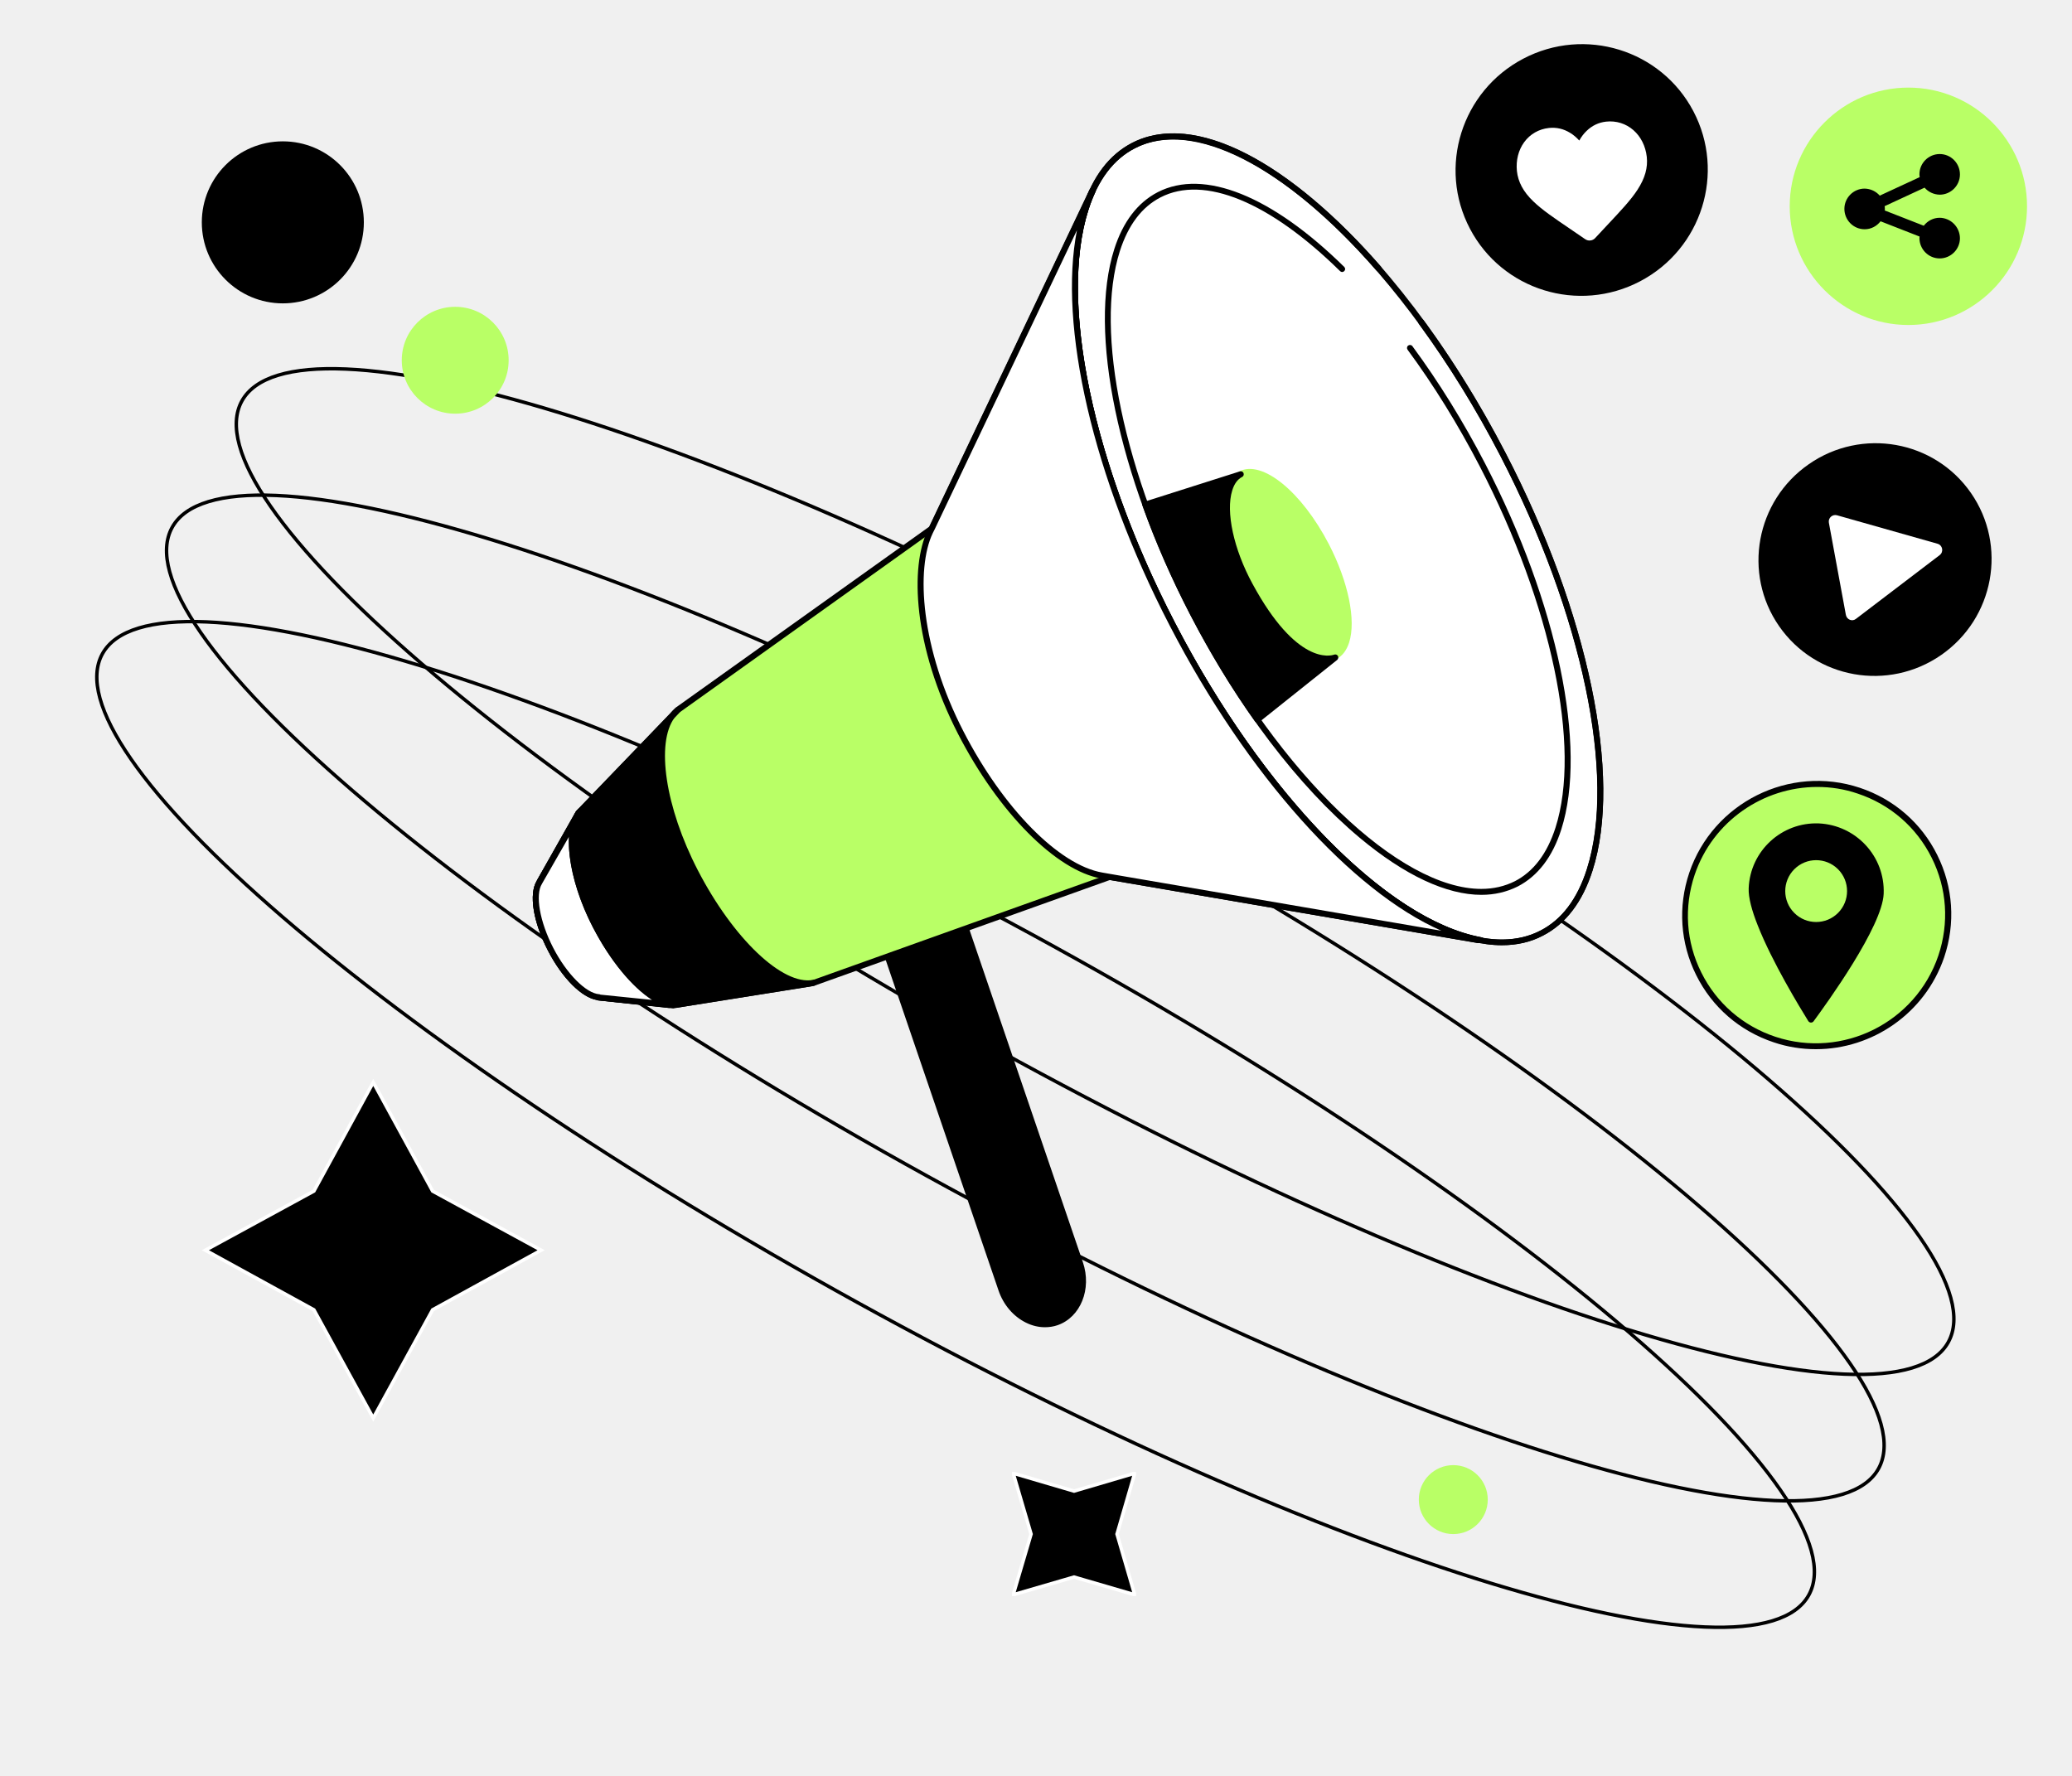
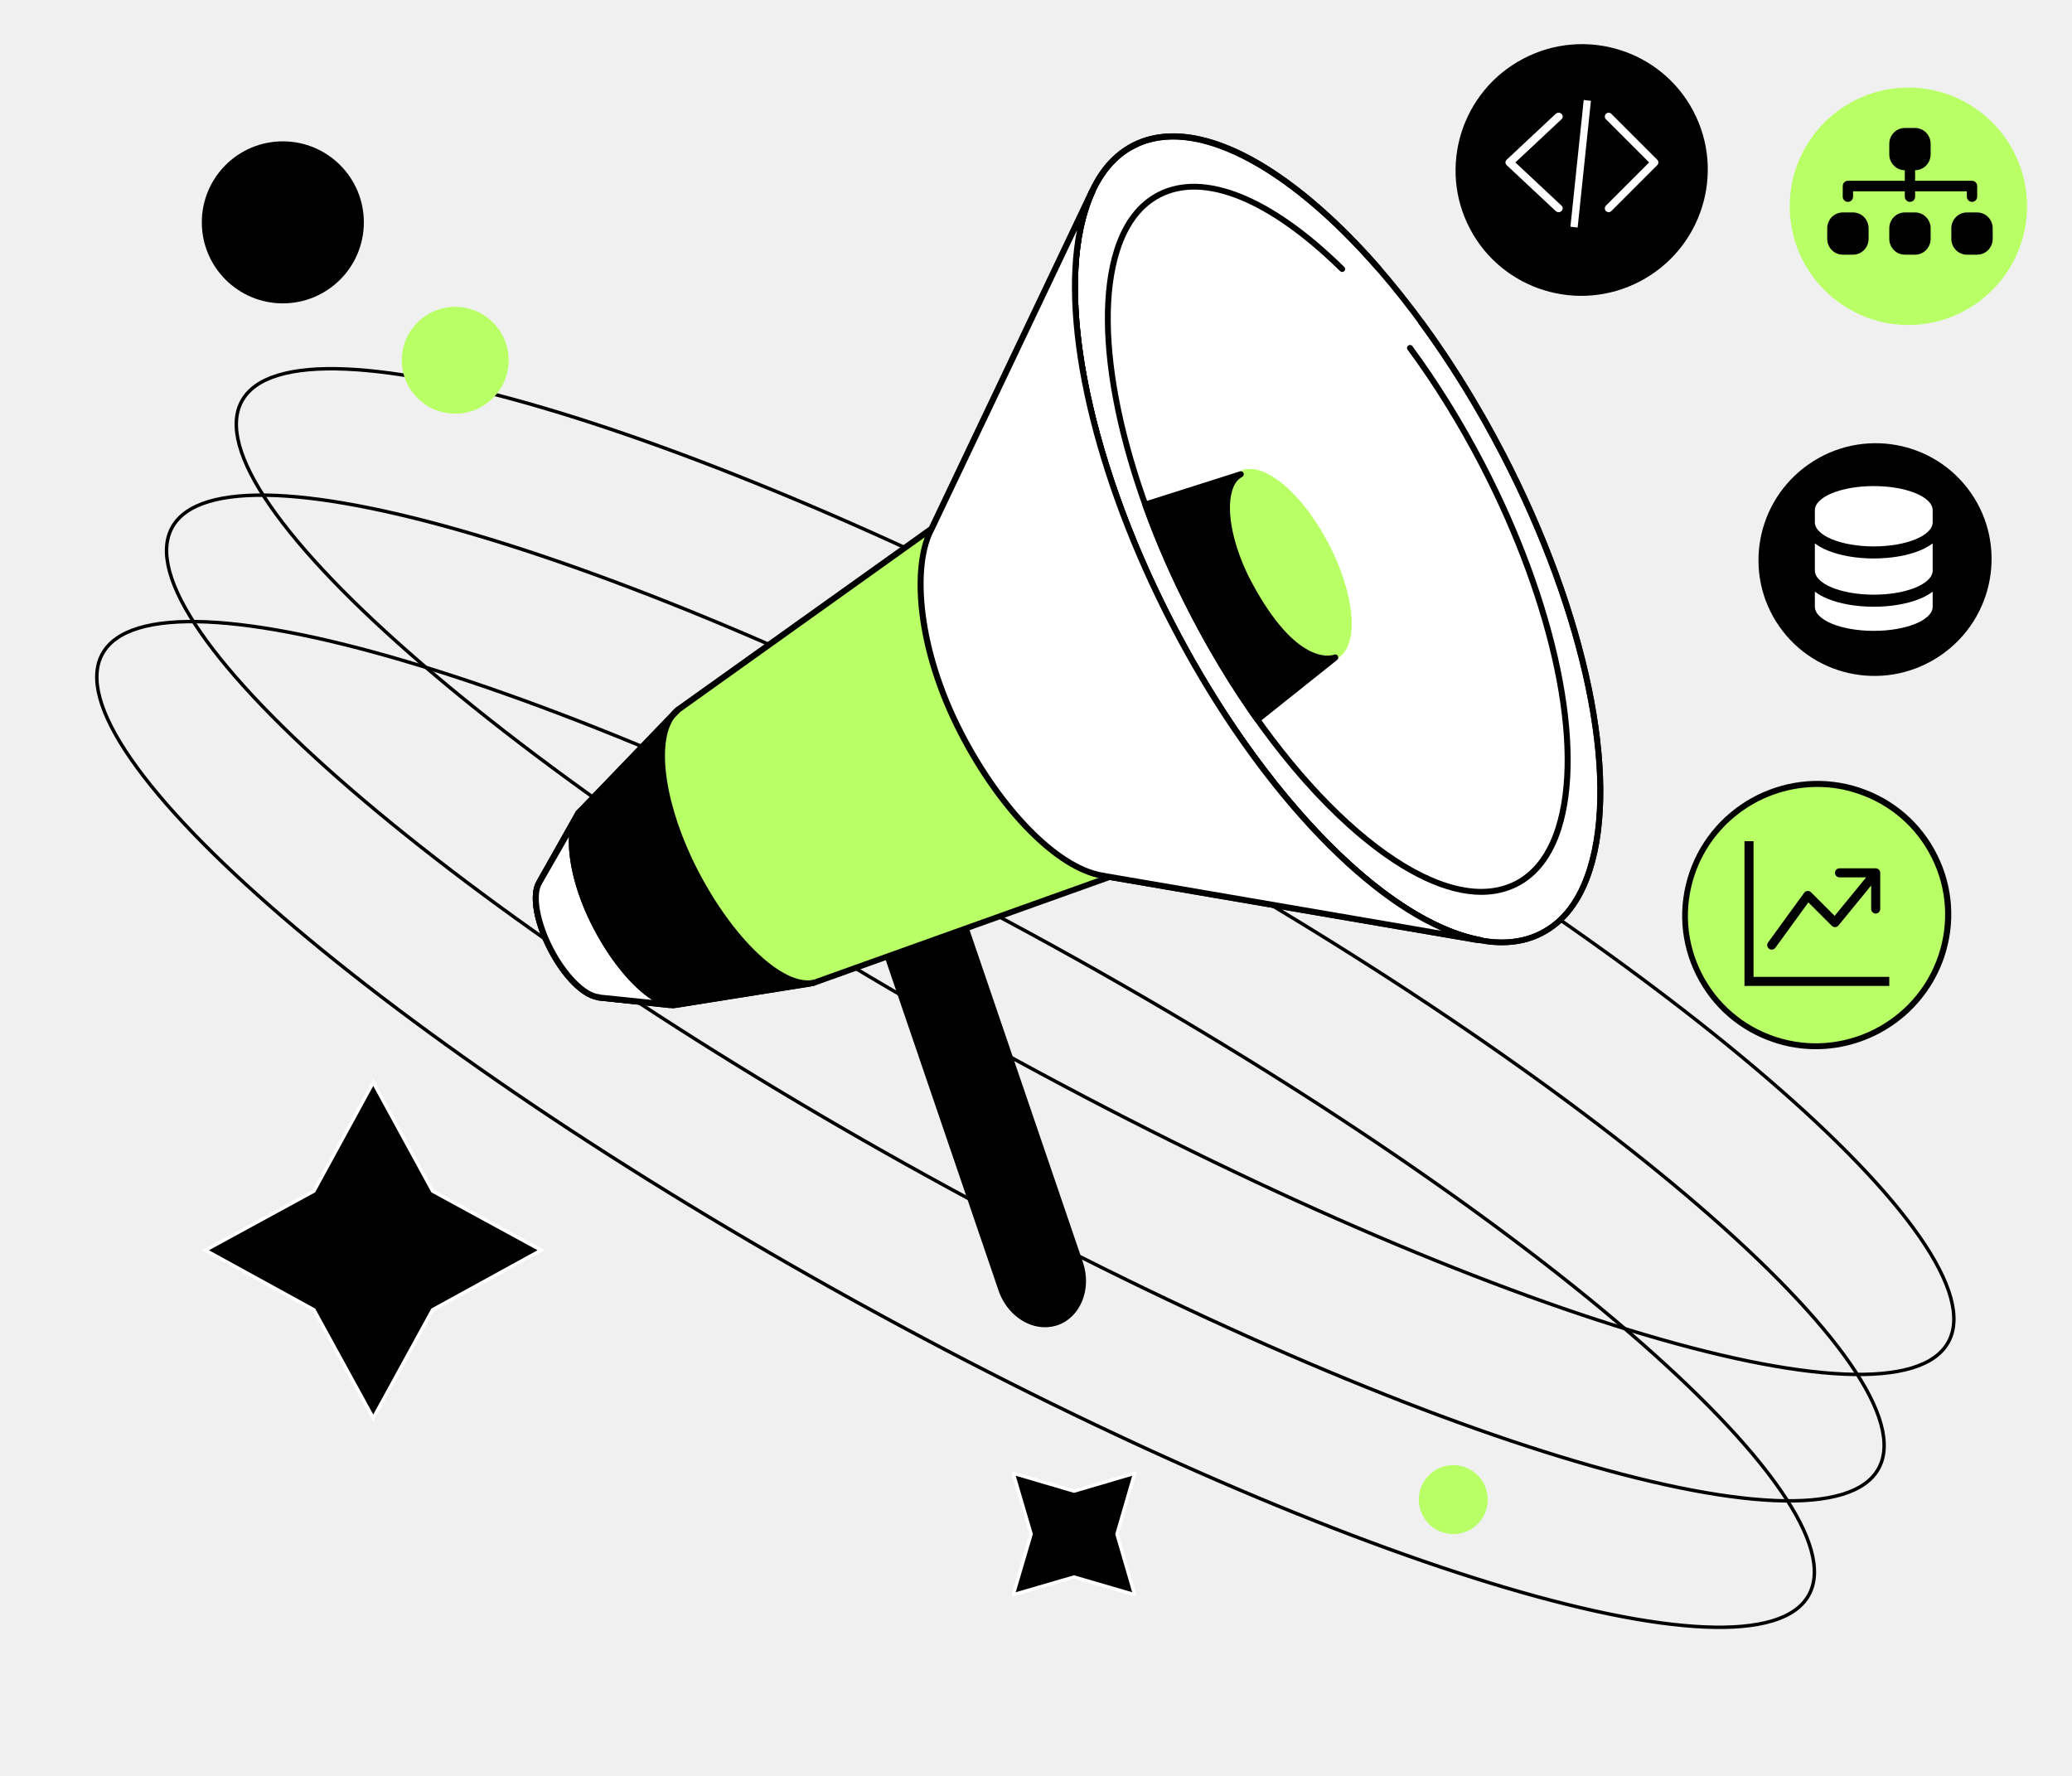
<svg xmlns="http://www.w3.org/2000/svg" width="601" height="515" viewBox="0 0 601 515" fill="none">
-   <g clip-path="url(#clip0_2_553)">
-     <path d="M311.536 432.535L329.137 427.349L324.001 445L329.137 462.601L311.536 457.465L293.885 462.601L299.071 445L293.885 427.349L311.536 432.535Z" fill="black" stroke="white" stroke-miterlimit="10" />
+   <g clip-path="url(#clip0_105_518)">
+     <path d="M311.536 432.535L329.137 427.349L324.001 445L329.137 462.601L311.536 457.465L293.885 462.601L299.07 445L293.885 427.349L311.536 432.535Z" fill="black" stroke="white" stroke-miterlimit="10" />
  </g>
-   <g clip-path="url(#clip1_2_553)">
-     <path d="M125.485 345.509L156.961 362.659L125.485 379.947L108.266 411.354L91.047 379.947L59.571 362.659L91.047 345.509L108.266 313.964L125.485 345.509Z" fill="black" stroke="white" stroke-miterlimit="10" />
+   <g clip-path="url(#clip1_105_518)">
+     <path d="M125.484 345.509L156.96 362.659L125.484 379.947L108.266 411.354L91.047 379.947L59.571 362.659L91.047 345.509L108.266 313.964L125.484 345.509Z" fill="black" stroke="white" stroke-miterlimit="10" />
  </g>
-   <path d="M346.123 201.187C414.562 238.937 473.295 278.935 512.928 313.077C532.747 330.151 547.77 345.742 556.844 358.842C561.381 365.393 564.414 371.297 565.825 376.433C567.237 381.568 567.017 385.89 565.117 389.333C563.218 392.777 559.679 395.268 554.584 396.813C549.486 398.359 542.874 398.943 534.913 398.6C518.993 397.913 497.791 393.524 472.777 385.868C422.757 370.558 357.595 342.216 289.155 304.465C220.716 266.715 161.982 226.717 122.349 192.575C102.53 175.501 87.508 159.91 78.435 146.81C73.897 140.259 70.864 134.355 69.452 129.218C68.041 124.084 68.26 119.763 70.16 116.319C72.059 112.875 75.598 110.384 80.693 108.839C85.791 107.293 92.404 106.709 100.365 107.052C116.285 107.739 137.487 112.128 162.5 119.784C212.521 135.094 277.684 163.436 346.123 201.187Z" stroke="black" />
-   <path d="M325.892 237.861C394.332 275.611 453.065 315.609 492.697 349.751C512.517 366.825 527.539 382.416 536.613 395.516C541.15 402.066 544.183 407.971 545.595 413.107C547.006 418.241 546.786 422.563 544.887 426.007C542.987 429.451 539.449 431.942 534.354 433.487C529.256 435.033 522.644 435.617 514.683 435.274C498.762 434.587 477.561 430.198 452.547 422.542C402.526 407.232 337.364 378.89 268.925 341.139C200.485 303.389 141.752 263.391 102.119 229.249C82.3 212.175 67.278 196.584 58.204 183.484C53.667 176.933 50.633 171.029 49.221 165.892C47.81 160.758 48.03 156.437 49.929 152.993C51.829 149.549 55.367 147.057 60.463 145.512C65.561 143.966 72.173 143.383 80.135 143.726C96.055 144.413 117.256 148.802 142.27 156.458C192.29 171.768 257.453 200.11 325.892 237.861Z" stroke="black" />
-   <path d="M305.664 274.535C374.103 312.285 432.836 352.283 472.469 386.425C492.288 403.499 507.311 419.09 516.385 432.19C520.922 438.741 523.955 444.645 525.366 449.782C526.778 454.916 526.558 459.238 524.658 462.682C522.759 466.125 519.22 468.616 514.125 470.161C509.027 471.707 502.415 472.292 494.454 471.948C478.534 471.261 457.332 466.872 432.318 459.216C382.298 443.906 317.136 415.564 248.696 377.814C180.257 340.063 121.523 300.065 81.891 265.923C62.071 248.849 47.049 233.258 37.976 220.158C33.438 213.608 30.405 207.703 28.993 202.566C27.582 197.433 27.801 193.111 29.701 189.667C31.6 186.223 35.139 183.732 40.234 182.187C45.332 180.641 51.945 180.057 59.906 180.4C75.826 181.087 97.028 185.476 122.041 193.132C172.062 208.442 237.225 236.784 305.664 274.535Z" stroke="black" />
+   <path d="M346.123 201.187C414.562 238.937 473.295 278.935 512.928 313.077C532.747 330.151 547.77 345.742 556.843 358.842C561.381 365.393 564.413 371.297 565.825 376.433C567.236 381.568 567.017 385.89 565.117 389.333C563.217 392.777 559.679 395.268 554.584 396.813C549.486 398.359 542.874 398.943 534.913 398.6C518.993 397.913 497.791 393.524 472.777 385.868C422.757 370.558 357.594 342.216 289.155 304.465C220.716 266.715 161.982 226.717 122.349 192.575C102.53 175.501 87.508 159.91 78.434 146.81C73.897 140.259 70.864 134.355 69.452 129.218C68.041 124.084 68.26 119.763 70.159 116.319C72.059 112.875 75.598 110.384 80.693 108.839C85.791 107.293 92.403 106.709 100.365 107.052C116.285 107.739 137.486 112.128 162.5 119.784C212.52 135.094 277.683 163.436 346.123 201.187Z" stroke="black" />
+   <path d="M325.892 237.861C394.331 275.611 453.065 315.609 492.697 349.751C512.517 366.825 527.539 382.416 536.613 395.516C541.15 402.066 544.183 407.971 545.595 413.107C547.006 418.241 546.786 422.563 544.886 426.007C542.987 429.451 539.449 431.942 534.353 433.487C529.256 435.033 522.644 435.617 514.683 435.274C498.762 434.587 477.561 430.198 452.546 422.542C402.526 407.232 337.364 378.89 268.925 341.139C200.485 303.389 141.751 263.391 102.119 229.249C82.3 212.175 67.278 196.584 58.204 183.484C53.667 176.933 50.633 171.029 49.221 165.892C47.81 160.758 48.03 156.437 49.929 152.993C51.829 149.549 55.367 147.057 60.462 145.512C65.56 143.966 72.173 143.383 80.134 143.726C96.055 144.413 117.256 148.802 142.27 156.458C192.29 171.768 257.453 200.11 325.892 237.861Z" stroke="black" />
+   <path d="M305.665 274.535C374.104 312.285 432.837 352.283 472.47 386.425C492.289 403.499 507.312 419.09 516.385 432.19C520.923 438.741 523.955 444.645 525.367 449.782C526.778 454.916 526.558 459.238 524.659 462.682C522.759 466.125 519.221 468.616 514.126 470.161C509.028 471.707 502.416 472.292 494.455 471.948C478.535 471.261 457.333 466.872 432.319 459.216C382.299 443.906 317.136 415.564 248.697 377.814C180.258 340.063 121.524 300.065 81.891 265.923C62.072 248.849 47.05 233.258 37.977 220.158C33.439 213.608 30.405 207.703 28.994 202.566C27.583 197.433 27.802 193.111 29.701 189.667C31.601 186.223 35.14 183.732 40.235 182.187C45.333 180.641 51.945 180.057 59.907 180.4C75.827 181.087 97.028 185.476 122.042 193.132C172.062 208.442 237.225 236.784 305.665 274.535Z" stroke="black" />
  <circle cx="132.037" cy="104.5" r="15.5" fill="#B9FF66" />
  <circle cx="421.537" cy="435" r="10" fill="#B9FF66" />
-   <circle cx="82.037" cy="64.5" r="23.5" fill="black" />
-   <path d="M306.509 383.59C300.205 385.744 293.001 381.474 290.495 374.071L251.496 259.809L274.285 252.014L313.322 366.433C315.828 373.758 312.774 381.435 306.509 383.59Z" fill="black" />
-   <path d="M303.103 385C301.262 385 299.383 384.569 297.582 383.668C293.94 381.866 291.043 378.498 289.633 374.345L250.635 260.084C250.478 259.653 250.713 259.144 251.183 258.987L273.971 251.192C274.206 251.113 274.441 251.113 274.637 251.231C274.833 251.348 274.989 251.505 275.068 251.74L314.105 366.159C316.729 373.914 313.44 382.101 306.744 384.412C305.609 384.804 304.356 385 303.103 385ZM252.593 260.358L291.317 373.797C292.57 377.518 295.154 380.574 298.365 382.14C300.949 383.394 303.729 383.629 306.235 382.767C312.03 380.769 314.849 373.562 312.5 366.707L273.736 253.111L252.593 260.358Z" fill="black" />
-   <path d="M270.251 153.382L196.522 205.988L167.821 235.798L156.544 255.736L156.505 255.892C154.273 259.339 155.565 267.291 159.755 275.399C163.866 283.39 169.661 288.953 173.733 289.266L173.616 289.344L195.269 291.695L235.794 285.231L321.818 254.443L428.751 272.775L429.495 272.814C402.635 267.8 366.377 231.88 340.026 181.076C313.713 130.31 305.334 80.132 316.885 55.376H316.846L270.838 152.128L270.251 153.382Z" fill="#B9FF66" />
-   <path d="M447.267 270.603C473.694 256.873 468.584 194.629 435.852 131.577C403.121 68.525 355.164 28.541 328.736 42.271C302.309 56.001 307.419 118.245 340.15 181.297C372.881 244.349 420.839 284.333 447.267 270.603Z" fill="white" />
-   <path d="M435.643 274.185C424.132 274.185 410.271 267.761 395.353 255.266C375.031 238.266 355.101 212.06 339.243 181.428C315.241 135.05 305.335 87.496 314.027 60.273C316.925 51.185 321.78 44.839 328.397 41.431C341.553 34.694 360.074 40.413 380.591 57.57C400.913 74.57 420.843 100.775 436.7 131.407C460.742 177.786 470.648 225.339 461.916 252.563C459.019 261.651 454.164 267.996 447.546 271.404C443.983 273.284 439.99 274.185 435.643 274.185ZM340.379 40.413C336.346 40.413 332.587 41.236 329.219 42.998C322.994 46.171 318.452 52.203 315.711 60.86C307.136 87.692 317.003 134.737 340.809 180.723C373.23 243.279 420.764 283.312 446.803 269.955C453.028 266.782 457.57 260.75 460.311 252.093C468.886 225.261 459.019 178.216 435.213 132.23C406.982 77.782 367.357 40.413 340.379 40.413Z" fill="black" />
-   <path d="M435.643 274.185C424.131 274.185 410.27 267.761 395.352 255.266C375.031 238.265 355.101 212.06 339.243 181.428C315.241 135.05 305.334 87.496 314.027 60.273C316.924 51.185 321.78 44.839 328.397 41.431C337.207 36.887 348.718 38.023 361.679 44.682C374.091 51.067 387.521 62.388 400.599 77.39C400.912 77.743 400.873 78.291 400.521 78.605C400.168 78.918 399.62 78.879 399.307 78.526C372.76 48.051 345.899 34.42 329.219 42.998C322.993 46.171 318.451 52.203 315.711 60.86C307.136 87.692 317.003 134.737 340.809 180.723C369.001 235.132 408.665 272.54 435.604 272.54C439.637 272.54 443.396 271.717 446.763 269.955C452.989 266.782 457.531 260.75 460.272 252.093C468.847 225.261 458.98 178.216 435.173 132.23C428.086 118.52 420.098 105.632 411.523 93.92C411.249 93.529 411.328 92.98 411.719 92.706C412.111 92.432 412.659 92.51 412.933 92.902C421.586 104.692 429.574 117.658 436.739 131.446C460.742 177.785 470.648 225.339 461.916 252.563C459.019 261.65 454.163 267.996 447.546 271.404C443.983 273.284 439.989 274.185 435.643 274.185Z" fill="black" />
-   <path d="M387.304 190.339C393.426 187.158 392.249 172.75 384.674 158.159C377.099 143.567 365.995 134.316 359.873 137.497C353.751 140.678 354.928 155.085 362.503 169.677C370.078 184.269 381.182 193.519 387.304 190.339Z" fill="#B9FF66" />
-   <path d="M384.624 191.848C377.89 191.848 368.493 183.152 361.719 170.03C356.08 159.14 353.77 147.937 355.845 141.474C356.589 139.202 357.803 137.596 359.487 136.734C366.143 133.326 377.537 142.61 385.447 157.847C391.085 168.737 393.395 179.94 391.32 186.403C390.576 188.675 389.362 190.281 387.679 191.143C386.739 191.613 385.721 191.848 384.624 191.848ZM362.541 137.714C361.719 137.714 360.936 137.87 360.27 138.223C358.978 138.889 358.038 140.142 357.451 141.983C355.532 148.016 357.764 158.748 363.207 169.246C370.411 183.152 381.257 192.514 386.856 189.615C388.148 188.949 389.088 187.696 389.676 185.855C391.594 179.783 389.323 169.09 383.92 158.592C377.577 146.41 368.493 137.714 362.541 137.714Z" fill="#B9FF66" />
-   <path d="M429.692 259.574C419.59 259.574 407.452 253.934 394.374 243.005C376.597 228.12 359.134 205.166 345.273 178.373C324.247 137.792 315.594 96.153 323.19 72.298C325.735 64.307 330.003 58.745 335.837 55.728C349.228 48.874 368.923 56.786 389.91 77.429C390.263 77.782 390.263 78.291 389.91 78.644C389.558 78.996 389.049 78.996 388.696 78.644C368.257 58.549 349.267 50.715 336.62 57.256C331.217 60.037 327.262 65.247 324.834 72.807C317.356 96.231 325.97 137.361 346.8 177.589C371.429 225.182 406.081 257.851 429.653 257.851C433.177 257.851 436.427 257.107 439.402 255.618C444.806 252.837 448.761 247.627 451.188 240.067C458.667 216.643 450.053 175.513 429.222 135.285C422.918 123.142 415.87 111.743 408.274 101.441C408 101.049 408.078 100.501 408.47 100.227C408.861 99.953 409.41 100.031 409.684 100.423C417.358 110.842 424.445 122.28 430.788 134.501C451.815 175.082 460.468 216.721 452.872 240.576C450.327 248.567 446.059 254.13 440.225 257.146C437.014 258.752 433.49 259.574 429.692 259.574Z" fill="black" />
-   <path d="M195.309 292.517C195.269 292.517 195.23 292.517 195.23 292.517L173.577 290.167C173.46 290.167 173.343 290.128 173.225 290.05C168.761 289.344 163.123 283.704 159.012 275.791C154.626 267.448 153.334 259.3 155.723 255.462L155.762 255.344L167.039 235.367C167.078 235.289 167.117 235.249 167.156 235.21L195.857 205.401C195.896 205.362 195.935 205.323 195.974 205.284L269.508 152.794L316.024 54.984C316.142 54.789 316.298 54.632 316.533 54.554C316.768 54.475 317.003 54.475 317.199 54.593C317.63 54.789 317.825 55.298 317.63 55.729C305.844 80.994 315.163 131.211 340.77 180.645C366.417 230.157 402.166 266.821 429.692 271.874C430.123 271.953 430.436 272.344 430.397 272.814C430.358 273.245 429.966 273.559 429.535 273.598L428.791 273.559C428.752 273.559 428.713 273.559 428.674 273.559L321.937 255.266L236.108 285.976C236.069 285.976 235.991 286.015 235.952 286.015L195.426 292.478C195.387 292.517 195.348 292.517 195.309 292.517ZM174.204 288.522L195.309 290.794L235.639 284.331L321.623 253.581C321.78 253.542 321.897 253.503 322.054 253.542L418.141 269.994C392.181 258.595 361.836 224.947 339.322 181.468C316.964 138.301 306.979 94.469 312.461 66.775L271.035 153.735C270.957 153.852 270.878 153.97 270.761 154.048L197.11 206.655L168.526 236.307L157.25 256.284C157.25 256.323 157.211 256.363 157.211 256.363C155.174 259.535 156.545 267.37 160.5 275.008C164.376 282.49 169.975 288.13 173.812 288.404C173.969 288.404 174.086 288.444 174.204 288.522Z" fill="black" />
-   <path d="M270.368 153.069L316.845 55.337H316.884C305.333 80.093 313.752 130.271 340.025 181.037C366.376 231.881 402.634 267.8 429.573 272.736L428.829 272.697L322.053 254.404L319.586 253.973C307.174 251.779 290.611 235.641 278.747 212.608C266.57 188.988 264.416 165.447 269.819 154.244L270.368 153.069Z" fill="white" />
-   <path d="M429.573 273.598C429.534 273.598 429.573 273.598 429.573 273.598L428.79 273.558C428.751 273.558 428.712 273.558 428.673 273.558L321.896 255.266L319.429 254.835C306.312 252.524 289.671 235.719 277.964 213.039C264.69 187.265 264.025 164.311 269.037 153.891L269.624 152.716L316.101 55.024C316.219 54.828 316.375 54.671 316.61 54.593C316.845 54.514 317.08 54.514 317.276 54.632C317.707 54.828 317.902 55.337 317.707 55.768C305.921 81.033 315.24 131.25 340.847 180.684C366.494 230.196 402.243 266.86 429.769 271.913C430.2 271.992 430.513 272.383 430.474 272.853C430.356 273.245 430.004 273.598 429.573 273.598ZM312.382 66.775L271.151 153.46L270.564 154.635C265.591 164.977 267.04 188.087 279.491 212.217C290.964 234.466 307.135 250.918 319.743 253.111L322.209 253.542L418.101 269.994C392.141 258.595 361.795 224.947 339.281 181.467C316.924 138.301 306.939 94.469 312.382 66.775Z" fill="black" />
-   <path d="M194.133 292.4C194.094 292.4 194.055 292.4 194.055 292.4L173.538 290.206C173.42 290.206 173.303 290.167 173.185 290.089C168.722 289.383 163.083 283.743 158.972 275.83C154.626 267.448 153.334 259.3 155.722 255.461L155.761 255.344L167.038 235.367C167.273 234.936 167.782 234.818 168.213 235.053C168.643 235.288 168.761 235.798 168.526 236.228L157.249 256.284C157.249 256.323 157.21 256.362 157.21 256.362C155.174 259.535 156.544 267.369 160.499 275.008C164.375 282.489 169.975 288.13 173.812 288.404C173.929 288.404 174.086 288.443 174.164 288.522L194.212 290.676C194.682 290.715 195.034 291.146 194.956 291.616C194.917 292.047 194.564 292.4 194.133 292.4Z" fill="black" />
-   <path d="M195.504 291.538C188.847 291.068 179.528 281.628 172.754 268.584C165.589 254.757 163.905 240.459 168.291 235.367L156.583 255.736L156.505 255.893C154.273 259.34 155.565 267.291 159.755 275.4C163.866 283.391 169.661 288.953 173.733 289.266L173.616 289.345L195.504 291.538Z" fill="white" />
-   <path d="M195.504 292.4C195.465 292.4 195.465 292.4 195.426 292.4C195.269 292.4 195.073 292.361 194.917 292.361L173.538 290.206C173.42 290.206 173.303 290.167 173.185 290.089C168.722 289.384 163.083 283.743 158.972 275.83C154.626 267.448 153.334 259.3 155.722 255.462L155.761 255.344L166.059 237.404C166.451 236.385 166.96 235.484 167.586 234.74C167.86 234.388 168.369 234.348 168.722 234.583C169.074 234.858 169.192 235.328 168.957 235.719L167.508 238.187C165.198 244.415 167.469 256.637 173.42 268.075C179.881 280.57 188.691 289.697 194.995 290.52L195.465 290.559C195.935 290.598 196.287 291.029 196.248 291.499C196.287 292.047 195.935 292.4 195.504 292.4ZM174.164 288.522L189.122 290.05C183.366 286.367 177.023 278.768 171.972 268.976C167.077 259.535 164.65 249.743 165.041 242.692L157.249 256.284C157.249 256.323 157.21 256.363 157.21 256.363C155.174 259.535 156.544 267.37 160.499 275.008C164.375 282.49 169.975 288.13 173.812 288.404C173.929 288.404 174.086 288.444 174.164 288.522Z" fill="black" />
-   <path d="M234.345 285.388L236.068 285.035C226.749 286.994 212.027 272.892 201.651 252.876C191.04 232.429 189.043 212.021 196.56 205.988L195.582 206.968L168.369 235.249C163.905 240.263 165.549 254.639 172.754 268.544C179.685 281.941 189.512 291.499 196.208 291.459L234.345 285.388Z" fill="black" />
-   <path d="M196.17 292.36C189.043 292.36 179.137 282.764 171.972 268.975C164.689 254.874 162.849 240.146 167.704 234.701L194.408 206.968C194.878 206.341 195.426 205.793 196.013 205.323C196.365 205.048 196.874 205.088 197.188 205.401C197.501 205.753 197.501 206.263 197.188 206.576L195.661 208.182C190.218 215.468 192.92 234.113 202.434 252.484C212.693 272.305 227.024 285.897 235.795 284.252L235.912 284.213C236.382 284.135 236.813 284.409 236.93 284.879C237.009 285.349 236.734 285.78 236.265 285.897C236.225 285.897 236.186 285.897 236.147 285.936L234.542 286.25H234.503L196.365 292.321C196.287 292.321 196.209 292.36 196.17 292.36ZM192.137 211.825L168.996 235.876C164.689 240.733 166.647 254.913 173.538 268.192C180.273 281.197 189.787 290.598 196.17 290.637L229.843 285.27C220.759 282.058 209.561 269.955 200.907 253.307C192.685 237.443 189.513 221.304 192.137 211.825Z" fill="black" />
-   <path d="M359.878 137.479C353.731 140.612 354.632 155.145 362.463 169.638C375.58 193.885 386.034 191.025 387.248 190.594C387.287 190.594 387.287 190.634 387.248 190.634L364.734 208.77C358.116 199.486 351.812 189.145 346.017 177.981C340.497 167.288 335.837 156.633 332.156 146.292L359.878 137.479Z" fill="black" />
-   <path d="M364.733 209.631C364.694 209.631 364.655 209.631 364.616 209.631C364.381 209.592 364.185 209.475 364.029 209.279C357.255 199.76 350.951 189.341 345.273 178.412C339.831 167.914 335.132 157.221 331.373 146.645C331.295 146.41 331.295 146.174 331.412 145.979C331.53 145.783 331.686 145.626 331.921 145.548L359.643 136.734C360.074 136.617 360.544 136.813 360.7 137.243C360.857 137.674 360.7 138.144 360.309 138.34C358.978 139.006 357.999 140.338 357.411 142.297C355.493 148.446 357.842 159.336 363.285 169.325C376.088 192.984 385.956 190.281 387.013 189.889C387.404 189.733 387.874 189.928 388.07 190.281C388.266 190.634 388.187 191.143 387.874 191.417L365.282 209.436C365.125 209.553 364.929 209.631 364.733 209.631ZM333.292 146.84C337.012 157.064 341.554 167.405 346.8 177.59C352.282 188.166 358.39 198.233 364.929 207.516L384.468 191.77C380.004 191.574 371.586 188.244 361.718 170.03C356.002 159.493 353.653 148.368 355.728 141.67C356.002 140.808 356.315 140.064 356.707 139.359L333.292 146.84Z" fill="black" />
-   <path d="M475.724 81.597C493.624 72.194 500.547 50.116 491.187 32.285C481.828 14.454 459.729 7.623 441.829 17.027C423.929 26.43 417.006 48.508 426.365 66.339C435.725 84.17 457.824 91.001 475.724 81.597Z" fill="black" />
-   <path d="M442.105 41.235C443.827 38.885 446.372 37.436 449.27 37.122C451.463 36.887 453.499 37.357 455.417 38.532C456.396 39.12 457.258 39.864 458.08 40.765C458.667 39.708 459.372 38.767 460.194 37.984C461.8 36.417 463.718 35.516 465.872 35.281C468.769 34.968 471.588 35.83 473.781 37.749C475.935 39.629 477.305 42.371 477.658 45.466C478.01 48.639 477.148 51.694 474.956 55.063C472.998 58.079 470.022 61.212 466.577 64.894C465.402 66.148 464.071 67.558 462.7 69.047C462.348 69.438 461.839 69.713 461.291 69.752C460.742 69.83 460.233 69.673 459.764 69.36C458.08 68.185 456.475 67.088 455.065 66.148C450.914 63.328 447.312 60.899 444.728 58.392C441.83 55.611 440.343 52.791 439.99 49.618C439.677 46.523 440.421 43.546 442.105 41.235Z" fill="white" />
-   <path d="M577.273 83.592C590.377 70.483 590.377 49.228 577.272 36.118C564.168 23.009 542.922 23.009 529.818 36.118C516.713 49.228 516.713 70.483 529.818 83.592C542.922 96.702 564.168 96.702 577.273 83.592Z" fill="#B9FF66" />
-   <path d="M553.539 94.273C534.588 94.273 519.121 78.84 519.121 59.842C519.121 40.883 534.549 25.41 553.539 25.41C572.529 25.41 587.956 40.844 587.956 59.842C587.956 78.8 572.529 94.273 553.539 94.273ZM553.539 27.134C535.527 27.134 520.844 41.784 520.844 59.842C520.844 77.86 535.488 92.549 553.539 92.549C571.55 92.549 586.233 77.9 586.233 59.842C586.233 41.823 571.589 27.134 553.539 27.134Z" fill="#B9FF66" />
-   <path d="M562.622 63.171C560.743 63.171 559.098 64.072 558.002 65.482L546.686 61.056C546.686 60.899 546.725 60.782 546.725 60.625C546.725 60.351 546.686 60.077 546.647 59.803L558.237 54.436C559.294 55.651 560.86 56.434 562.622 56.473C565.833 56.473 568.496 53.849 568.496 50.597C568.496 47.346 565.872 44.683 562.622 44.683C559.412 44.683 556.749 47.307 556.749 50.558C556.749 50.833 556.788 51.107 556.827 51.381L545.237 56.747C544.18 55.533 542.614 54.75 540.852 54.71C537.641 54.71 534.979 57.335 534.979 60.586C534.979 63.837 537.602 66.501 540.852 66.501C542.731 66.501 544.376 65.6 545.472 64.19L556.788 68.616C556.788 68.773 556.749 68.89 556.749 69.047C556.749 72.298 559.372 74.962 562.622 74.962C565.833 74.962 568.496 72.337 568.496 69.086C568.456 65.835 565.833 63.211 562.622 63.171Z" fill="black" />
-   <path d="M563.067 189.993C578.433 179.322 582.294 158.283 571.69 142.999C561.086 127.715 540.032 123.975 524.666 134.645C509.299 145.315 505.438 166.355 516.043 181.639C526.647 196.923 547.7 200.663 563.067 189.993Z" fill="black" />
-   <path d="M535.412 178.373L530.478 151.619C530.243 150.248 531.496 149.112 532.827 149.465L561.998 157.73C563.486 158.161 563.838 160.08 562.624 161.02L538.348 179.509C537.291 180.371 535.686 179.783 535.412 178.373Z" fill="white" />
-   <path d="M543.536 299.581C562.512 290.34 570.452 267.553 561.271 248.686C552.09 229.819 529.264 222.016 510.288 231.257C491.311 240.499 483.371 263.286 492.552 282.153C501.733 301.02 524.559 308.823 543.536 299.581Z" fill="#B9FF66" />
-   <path d="M526.718 304.347C522.646 304.347 518.495 303.72 514.462 302.349C504.595 299.059 496.608 292.165 491.987 282.842C487.367 273.558 486.662 263.021 489.99 253.15C496.882 232.821 519.044 221.735 539.443 228.512C549.311 231.802 557.298 238.696 561.919 248.019C566.539 257.302 567.244 267.839 563.915 277.71C558.355 294.006 543.046 304.347 526.718 304.347ZM527.11 228.277C511.487 228.277 496.843 238.148 491.557 253.738C488.385 263.178 489.051 273.245 493.475 282.098C497.9 290.989 505.535 297.609 514.971 300.743C534.471 307.206 555.654 296.63 562.232 277.201C565.403 267.761 564.738 257.694 560.313 248.841C555.889 239.95 548.253 233.33 538.817 230.196C534.941 228.864 530.986 228.277 527.11 228.277Z" fill="black" />
-   <path d="M546.375 259.261C545.984 268.78 529.891 291.029 526.054 296.238C525.662 296.787 524.84 296.748 524.488 296.16C522.06 292.243 514.033 279.082 509.843 268.427C508.16 264.197 507.103 260.358 507.22 257.655C507.651 246.844 516.774 238.422 527.581 238.853C538.388 239.362 546.806 248.45 546.375 259.261Z" fill="black" />
-   <path d="M533.13 264.826C536.632 261.323 536.632 255.644 533.13 252.141C529.629 248.638 523.951 248.638 520.45 252.141C516.948 255.644 516.948 261.323 520.45 264.826C523.951 268.329 529.629 268.329 533.13 264.826Z" fill="#B9FF66" />
+   <circle cx="82.038" cy="64.5" r="23.5" fill="black" />
+   <path d="M306.51 383.59C300.206 385.744 293.002 381.474 290.496 374.071L251.497 259.809L274.285 252.014L313.323 366.433C315.829 373.758 312.775 381.435 306.51 383.59Z" fill="black" />
+   <path d="M303.103 385C301.263 385 299.384 384.569 297.582 383.668C293.941 381.866 291.043 378.498 289.634 374.345L250.635 260.084C250.479 259.653 250.714 259.144 251.183 258.987L273.972 251.192C274.207 251.113 274.442 251.113 274.637 251.231C274.833 251.348 274.99 251.505 275.068 251.74L314.106 366.159C316.729 373.914 313.44 382.101 306.745 384.412C305.609 384.804 304.356 385 303.103 385ZM252.593 260.358L291.318 373.797C292.57 377.518 295.155 380.574 298.365 382.14C300.95 383.394 303.73 383.629 306.236 382.767C312.031 380.769 314.85 373.562 312.501 366.707L273.737 253.111L252.593 260.358Z" fill="black" />
+   <path d="M270.252 153.382L196.522 205.988L167.822 235.798L156.545 255.736L156.506 255.892C154.274 259.339 155.566 267.291 159.756 275.399C163.867 283.39 169.662 288.953 173.734 289.266L173.617 289.344L195.269 291.695L235.795 285.231L321.819 254.443L428.752 272.775L429.496 272.814C402.636 267.8 366.378 231.88 340.026 181.076C313.714 130.31 305.335 80.132 316.886 55.376H316.846L270.839 152.128L270.252 153.382Z" fill="#B9FF66" />
+   <path d="M447.267 270.603C473.695 256.873 468.584 194.629 435.853 131.577C403.122 68.525 355.164 28.541 328.737 42.271C302.309 56.001 307.42 118.245 340.151 181.297C372.882 244.349 420.84 284.333 447.267 270.603Z" fill="white" />
+   <path d="M435.644 274.185C424.132 274.185 410.271 267.761 395.353 255.266C375.032 238.266 355.102 212.06 339.244 181.428C315.242 135.05 305.335 87.496 314.028 60.273C316.925 51.185 321.781 44.839 328.398 41.431C341.554 34.694 360.074 40.413 380.592 57.57C400.913 74.57 420.843 100.775 436.701 131.407C460.743 177.786 470.649 225.339 461.917 252.563C459.02 261.651 454.164 267.996 447.547 271.404C443.984 273.284 439.99 274.185 435.644 274.185ZM340.379 40.413C336.346 40.413 332.587 41.236 329.22 42.998C322.994 46.171 318.452 52.203 315.712 60.86C307.137 87.692 317.004 134.737 340.81 180.723C373.231 243.279 420.765 283.312 446.803 269.955C453.029 266.782 457.571 260.75 460.312 252.093C468.887 225.261 459.02 178.216 435.213 132.23C406.982 77.782 367.357 40.413 340.379 40.413Z" fill="black" />
+   <path d="M435.644 274.185C424.132 274.185 410.271 267.761 395.353 255.266C375.032 238.265 355.102 212.06 339.244 181.428C315.242 135.05 305.335 87.496 314.028 60.273C316.925 51.185 321.781 44.839 328.398 41.431C337.208 36.887 348.719 38.023 361.68 44.682C374.092 51.067 387.522 62.388 400.6 77.39C400.913 77.743 400.874 78.291 400.522 78.605C400.169 78.918 399.621 78.879 399.308 78.526C372.761 48.051 345.9 34.42 329.22 42.998C322.994 46.171 318.452 52.203 315.712 60.86C307.137 87.692 317.004 134.737 340.81 180.723C369.002 235.132 408.666 272.54 435.605 272.54C439.638 272.54 443.397 271.717 446.764 269.955C452.99 266.782 457.532 260.75 460.273 252.093C468.848 225.261 458.981 178.216 435.174 132.23C428.087 118.52 420.099 105.632 411.524 93.92C411.25 93.529 411.329 92.98 411.72 92.706C412.112 92.432 412.66 92.51 412.934 92.902C421.587 104.692 429.575 117.658 436.74 131.446C460.743 177.785 470.649 225.339 461.917 252.563C459.02 261.65 454.164 267.996 447.547 271.404C443.984 273.284 439.99 274.185 435.644 274.185Z" fill="black" />
+   <path d="M387.304 190.339C393.427 187.158 392.249 172.75 384.674 158.159C377.099 143.567 365.996 134.316 359.873 137.497C353.751 140.678 354.929 155.085 362.504 169.677C370.078 184.269 381.182 193.519 387.304 190.339Z" fill="#B9FF66" />
+   <path d="M384.625 191.848C377.89 191.848 368.493 183.152 361.719 170.03C356.081 159.14 353.771 147.937 355.846 141.474C356.59 139.202 357.804 137.596 359.487 136.734C366.144 133.326 377.538 142.61 385.447 157.847C391.086 168.737 393.396 179.94 391.321 186.403C390.577 188.675 389.363 190.281 387.679 191.143C386.739 191.613 385.721 191.848 384.625 191.848ZM362.541 137.714C361.719 137.714 360.936 137.87 360.27 138.223C358.978 138.889 358.039 140.142 357.451 141.983C355.533 148.016 357.765 158.748 363.207 169.246C370.412 183.152 381.258 192.514 386.857 189.615C388.149 188.949 389.089 187.696 389.676 185.855C391.595 179.783 389.324 169.09 383.92 158.592C377.577 146.41 368.493 137.714 362.541 137.714Z" fill="#B9FF66" />
+   <path d="M429.693 259.574C419.591 259.574 407.453 253.934 394.375 243.005C376.598 228.12 359.135 205.166 345.274 178.373C324.248 137.792 315.594 96.153 323.19 72.298C325.736 64.307 330.004 58.745 335.838 55.728C349.229 48.874 368.924 56.786 389.911 77.429C390.263 77.782 390.263 78.291 389.911 78.644C389.559 78.996 389.05 78.996 388.697 78.644C368.258 58.549 349.268 50.715 336.621 57.256C331.217 60.037 327.263 65.247 324.835 72.807C317.356 96.231 325.971 137.361 346.801 177.589C371.43 225.182 406.082 257.851 429.654 257.851C433.178 257.851 436.427 257.107 439.403 255.618C444.807 252.837 448.761 247.627 451.189 240.067C458.668 216.643 450.053 175.513 429.223 135.285C422.919 123.142 415.871 111.743 408.275 101.441C408.001 101.049 408.079 100.501 408.471 100.227C408.862 99.953 409.41 100.031 409.684 100.423C417.359 110.842 424.446 122.28 430.789 134.501C451.815 175.082 460.469 216.721 452.873 240.576C450.328 248.567 446.06 254.13 440.225 257.146C437.015 258.752 433.491 259.574 429.693 259.574Z" fill="black" />
+   <path d="M195.309 292.517C195.27 292.517 195.231 292.517 195.231 292.517L173.578 290.167C173.461 290.167 173.343 290.128 173.226 290.05C168.762 289.344 163.124 283.704 159.012 275.791C154.627 267.448 153.335 259.3 155.723 255.462L155.763 255.344L167.039 235.367C167.078 235.289 167.118 235.249 167.157 235.21L195.858 205.401C195.897 205.362 195.936 205.323 195.975 205.284L269.509 152.794L316.025 54.984C316.142 54.789 316.299 54.632 316.534 54.554C316.769 54.475 317.004 54.475 317.2 54.593C317.63 54.789 317.826 55.298 317.63 55.729C305.845 80.994 315.164 131.211 340.771 180.645C366.418 230.157 402.166 266.821 429.693 271.874C430.123 271.953 430.437 272.344 430.397 272.814C430.358 273.245 429.967 273.559 429.536 273.598L428.792 273.559C428.753 273.559 428.714 273.559 428.675 273.559L321.937 255.266L236.109 285.976C236.07 285.976 235.992 286.015 235.952 286.015L195.427 292.478C195.388 292.517 195.348 292.517 195.309 292.517ZM174.205 288.522L195.309 290.794L235.639 284.331L321.624 253.581C321.781 253.542 321.898 253.503 322.055 253.542L418.142 269.994C392.182 258.595 361.837 224.947 339.322 181.468C316.965 138.301 306.98 94.469 312.462 66.775L271.036 153.735C270.957 153.852 270.879 153.97 270.761 154.048L197.11 206.655L168.527 236.307L157.25 256.284C157.25 256.323 157.211 256.363 157.211 256.363C155.175 259.535 156.546 267.37 160.5 275.008C164.377 282.49 169.976 288.13 173.813 288.404C173.97 288.404 174.087 288.444 174.205 288.522Z" fill="black" />
+   <path d="M270.368 153.069L316.846 55.337H316.885C305.334 80.093 313.752 130.271 340.026 181.037C366.377 231.881 402.635 267.8 429.574 272.736L428.83 272.697L322.053 254.404L319.586 253.973C307.174 251.779 290.612 235.641 278.748 212.608C266.57 188.988 264.417 165.447 269.82 154.244L270.368 153.069Z" fill="white" />
+   <path d="M429.574 273.598C429.535 273.598 429.574 273.598 429.574 273.598L428.791 273.558C428.752 273.558 428.712 273.558 428.673 273.558L321.897 255.266L319.43 254.835C306.313 252.524 289.672 235.719 277.965 213.039C264.691 187.265 264.026 164.311 269.037 153.891L269.625 152.716L316.102 55.024C316.219 54.828 316.376 54.671 316.611 54.593C316.846 54.514 317.081 54.514 317.277 54.632C317.707 54.828 317.903 55.337 317.707 55.768C305.922 81.033 315.241 131.25 340.848 180.684C366.495 230.196 402.244 266.86 429.77 271.913C430.2 271.992 430.514 272.383 430.474 272.853C430.357 273.245 430.005 273.598 429.574 273.598ZM312.382 66.775L271.152 153.46L270.564 154.635C265.592 164.977 267.04 188.087 279.492 212.217C290.964 234.466 307.135 250.918 319.743 253.111L322.21 253.542L418.101 269.994C392.141 258.595 361.796 224.947 339.282 181.467C316.924 138.301 306.94 94.469 312.382 66.775Z" fill="black" />
+   <path d="M194.134 292.4C194.095 292.4 194.056 292.4 194.056 292.4L173.539 290.206C173.421 290.206 173.304 290.167 173.186 290.089C168.722 289.383 163.084 283.743 158.973 275.83C154.627 267.448 153.334 259.3 155.723 255.461L155.762 255.344L167.039 235.367C167.274 234.936 167.783 234.818 168.213 235.053C168.644 235.288 168.762 235.798 168.527 236.228L157.25 256.284C157.25 256.323 157.211 256.362 157.211 256.362C155.175 259.535 156.545 267.369 160.5 275.008C164.376 282.489 169.975 288.13 173.813 288.404C173.93 288.404 174.087 288.443 174.165 288.522L194.212 290.676C194.682 290.715 195.035 291.146 194.956 291.616C194.917 292.047 194.565 292.4 194.134 292.4Z" fill="black" />
+   <path d="M195.504 291.538C188.848 291.068 179.529 281.628 172.755 268.584C165.59 254.757 163.906 240.459 168.291 235.367L156.584 255.736L156.506 255.893C154.274 259.34 155.566 267.291 159.756 275.4C163.867 283.391 169.662 288.953 173.734 289.266L173.617 289.345L195.504 291.538Z" fill="white" />
+   <path d="M195.505 292.4C195.465 292.4 195.465 292.4 195.426 292.4C195.27 292.4 195.074 292.361 194.917 292.361L173.539 290.206C173.421 290.206 173.304 290.167 173.186 290.089C168.722 289.384 163.084 283.743 158.973 275.83C154.627 267.448 153.334 259.3 155.723 255.462L155.762 255.344L166.06 237.404C166.451 236.385 166.96 235.484 167.587 234.74C167.861 234.388 168.37 234.348 168.722 234.583C169.075 234.858 169.192 235.328 168.957 235.719L167.509 238.187C165.198 244.415 167.469 256.637 173.421 268.075C179.882 280.57 188.692 289.697 194.996 290.52L195.465 290.559C195.935 290.598 196.288 291.029 196.249 291.499C196.288 292.047 195.935 292.4 195.505 292.4ZM174.165 288.522L189.122 290.05C183.366 286.367 177.023 278.768 171.972 268.976C167.078 259.535 164.65 249.743 165.042 242.692L157.25 256.284C157.25 256.323 157.211 256.363 157.211 256.363C155.175 259.535 156.545 267.37 160.5 275.008C164.376 282.49 169.975 288.13 173.813 288.404C173.93 288.404 174.087 288.444 174.165 288.522Z" fill="black" />
+   <path d="M234.346 285.388L236.069 285.035C226.75 286.994 212.027 272.892 201.651 252.876C191.04 232.429 189.043 212.021 196.561 205.988L195.582 206.968L168.369 235.249C163.906 240.263 165.55 254.639 172.755 268.544C179.685 281.941 189.513 291.499 196.209 291.459L234.346 285.388Z" fill="black" />
+   <path d="M196.17 292.36C189.044 292.36 179.138 282.764 171.972 268.975C164.69 254.874 162.849 240.146 167.705 234.701L194.408 206.968C194.878 206.341 195.426 205.793 196.014 205.323C196.366 205.048 196.875 205.088 197.188 205.401C197.502 205.753 197.502 206.263 197.188 206.576L195.661 208.182C190.219 215.468 192.921 234.113 202.435 252.484C212.694 272.305 227.025 285.897 235.795 284.252L235.913 284.213C236.383 284.135 236.814 284.409 236.931 284.879C237.009 285.349 236.735 285.78 236.265 285.897C236.226 285.897 236.187 285.897 236.148 285.936L234.543 286.25H234.503L196.366 292.321C196.288 292.321 196.21 292.36 196.17 292.36ZM192.137 211.825L168.997 235.876C164.69 240.733 166.647 254.913 173.539 268.192C180.273 281.197 189.788 290.598 196.17 290.637L229.844 285.27C220.76 282.058 209.561 269.955 200.908 253.307C192.686 237.443 189.514 221.304 192.137 211.825Z" fill="black" />
+   <path d="M359.879 137.479C353.732 140.612 354.632 155.145 362.463 169.638C375.58 193.885 386.035 191.025 387.249 190.594C387.288 190.594 387.288 190.634 387.249 190.634L364.734 208.77C358.117 199.486 351.813 189.145 346.018 177.981C340.497 167.288 335.838 156.633 332.157 146.292L359.879 137.479Z" fill="black" />
+   <path d="M364.734 209.631C364.695 209.631 364.656 209.631 364.617 209.631C364.382 209.592 364.186 209.475 364.029 209.279C357.256 199.76 350.952 189.341 345.274 178.412C339.831 167.914 335.133 157.221 331.374 146.645C331.296 146.41 331.296 146.174 331.413 145.979C331.531 145.783 331.687 145.626 331.922 145.548L359.644 136.734C360.075 136.617 360.545 136.813 360.701 137.243C360.858 137.674 360.701 138.144 360.31 138.34C358.978 139.006 357.999 140.338 357.412 142.297C355.494 148.446 357.843 159.336 363.285 169.325C376.089 192.984 385.956 190.281 387.014 189.889C387.405 189.733 387.875 189.928 388.071 190.281C388.266 190.634 388.188 191.143 387.875 191.417L365.282 209.436C365.126 209.553 364.93 209.631 364.734 209.631ZM333.293 146.84C337.012 157.064 341.554 167.405 346.801 177.59C352.283 188.166 358.391 198.233 364.93 207.516L384.468 191.77C380.005 191.574 371.586 188.244 361.719 170.03C356.003 159.493 353.653 148.368 355.728 141.67C356.003 140.808 356.316 140.064 356.707 139.359L333.293 146.84Z" fill="black" />
+   <path d="M475.724 81.597C493.624 72.194 500.548 50.116 491.188 32.285C481.828 14.454 459.73 7.623 441.83 17.027C423.93 26.43 417.006 48.508 426.366 66.339C435.726 84.17 457.824 91.001 475.724 81.597Z" fill="black" />
+   <path fill-rule="evenodd" clip-rule="evenodd" d="M452.928 33.022C453.039 33.125 453.126 33.247 453.186 33.382C453.246 33.517 453.276 33.661 453.276 33.807C453.276 33.953 453.246 34.098 453.186 34.232C453.126 34.367 453.039 34.49 452.928 34.593L439.536 47.12L452.928 59.647C453.151 59.855 453.276 60.138 453.276 60.432C453.276 60.727 453.151 61.01 452.928 61.218C452.705 61.426 452.403 61.543 452.089 61.543C451.774 61.543 451.472 61.426 451.249 61.218L437.019 47.905C436.909 47.802 436.821 47.68 436.761 47.545C436.702 47.41 436.671 47.266 436.671 47.12C436.671 46.974 436.702 46.829 436.761 46.695C436.821 46.56 436.909 46.438 437.019 46.334L451.249 33.022C451.359 32.918 451.49 32.836 451.634 32.781C451.778 32.725 451.933 32.696 452.089 32.696C452.245 32.696 452.399 32.725 452.543 32.781C452.687 32.836 452.818 32.918 452.928 33.022Z" fill="white" />
+   <path fill-rule="evenodd" clip-rule="evenodd" d="M465.819 33.022C465.922 32.918 466.044 32.836 466.179 32.781C466.314 32.725 466.458 32.696 466.604 32.696C466.75 32.696 466.894 32.725 467.029 32.781C467.164 32.836 467.286 32.918 467.389 33.022L480.697 46.334C480.8 46.438 480.882 46.56 480.938 46.695C480.994 46.829 481.022 46.974 481.022 47.12C481.022 47.266 480.994 47.41 480.938 47.545C480.882 47.68 480.8 47.802 480.697 47.905L467.389 61.218C467.181 61.426 466.899 61.543 466.604 61.543C466.31 61.543 466.027 61.426 465.819 61.218C465.611 61.01 465.494 60.727 465.494 60.432C465.494 60.138 465.611 59.855 465.819 59.647L478.343 47.12L465.819 34.593C465.716 34.49 465.634 34.367 465.578 34.232C465.522 34.098 465.493 33.953 465.493 33.807C465.493 33.661 465.522 33.517 465.578 33.382C465.634 33.247 465.716 33.125 465.819 33.022Z" fill="white" />
+   <rect width="2.109" height="36.958" transform="matrix(0.993327 0.115335 -0.104244 0.994552 459.367 29)" fill="white" />
+   <path d="M577.273 83.592C590.378 70.483 590.378 49.228 577.273 36.118C564.169 23.009 542.923 23.009 529.818 36.118C516.714 49.228 516.714 70.483 529.818 83.592C542.923 96.702 564.169 96.702 577.273 83.592Z" fill="#B9FF66" />
+   <path d="M553.54 94.273C534.588 94.273 519.122 78.84 519.122 59.842C519.122 40.883 534.549 25.41 553.54 25.41C572.53 25.41 587.957 40.844 587.957 59.842C587.957 78.8 572.53 94.273 553.54 94.273ZM553.54 27.134C535.528 27.134 520.845 41.784 520.845 59.842C520.845 77.86 535.489 92.549 553.54 92.549C571.551 92.549 586.234 77.9 586.234 59.842C586.234 41.823 571.59 27.134 553.54 27.134Z" fill="#B9FF66" />
+   <path fill-rule="evenodd" clip-rule="evenodd" d="M548 41.719C548 40.5 548.474 39.332 549.318 38.471C550.162 37.609 551.307 37.125 552.5 37.125H555.5C556.693 37.125 557.838 37.609 558.682 38.471C559.526 39.332 560 40.5 560 41.719V44.781C560 46 559.526 47.168 558.682 48.029C557.838 48.891 556.693 49.375 555.5 49.375V52.438H572C572.398 52.438 572.779 52.599 573.061 52.886C573.342 53.173 573.5 53.563 573.5 53.969V57.031C573.5 57.437 573.342 57.827 573.061 58.114C572.779 58.401 572.398 58.562 572 58.562C571.602 58.562 571.221 58.401 570.939 58.114C570.658 57.827 570.5 57.437 570.5 57.031V55.5H555.5V57.031C555.5 57.437 555.342 57.827 555.061 58.114C554.779 58.401 554.398 58.562 554 58.562C553.602 58.562 553.221 58.401 552.939 58.114C552.658 57.827 552.5 57.437 552.5 57.031V55.5H537.5V57.031C537.5 57.437 537.342 57.827 537.061 58.114C536.779 58.401 536.398 58.562 536 58.562C535.602 58.562 535.221 58.401 534.939 58.114C534.658 57.827 534.5 57.437 534.5 57.031V53.969C534.5 53.563 534.658 53.173 534.939 52.886C535.221 52.599 535.602 52.438 536 52.438H552.5V49.375C551.307 49.375 550.162 48.891 549.318 48.029C548.474 47.168 548 46 548 44.781V41.719ZM530 66.219C530 65 530.474 63.832 531.318 62.971C532.162 62.109 533.307 61.625 534.5 61.625H537.5C538.693 61.625 539.838 62.109 540.682 62.971C541.526 63.832 542 65 542 66.219V69.281C542 70.5 541.526 71.668 540.682 72.529C539.838 73.391 538.693 73.875 537.5 73.875H534.5C533.307 73.875 532.162 73.391 531.318 72.529C530.474 71.668 530 70.5 530 69.281V66.219ZM548 66.219C548 65 548.474 63.832 549.318 62.971C550.162 62.109 551.307 61.625 552.5 61.625H555.5C556.693 61.625 557.838 62.109 558.682 62.971C559.526 63.832 560 65 560 66.219V69.281C560 70.5 559.526 71.668 558.682 72.529C557.838 73.391 556.693 73.875 555.5 73.875H552.5C551.307 73.875 550.162 73.391 549.318 72.529C548.474 71.668 548 70.5 548 69.281V66.219ZM566 66.219C566 65 566.474 63.832 567.318 62.971C568.162 62.109 569.307 61.625 570.5 61.625H573.5C574.693 61.625 575.838 62.109 576.682 62.971C577.526 63.832 578 65 578 66.219V69.281C578 70.5 577.526 71.668 576.682 72.529C575.838 73.391 574.693 73.875 573.5 73.875H570.5C569.307 73.875 568.162 73.391 567.318 72.529C566.474 71.668 566 70.5 566 69.281V66.219Z" fill="black" />
+   <path d="M563.068 189.993C578.434 179.322 582.295 158.283 571.691 142.999C561.086 127.715 540.033 123.975 524.666 134.645C509.3 145.315 505.439 166.355 516.043 181.639C526.648 196.923 547.701 200.663 563.068 189.993Z" fill="black" />
+   <path d="M526.417 148.001C526.417 144.134 534.066 141 543.501 141C552.936 141 560.585 144.134 560.585 148.001V151.5C560.585 155.367 552.936 158.501 543.501 158.501C534.066 158.501 526.417 155.367 526.417 151.5V148.001Z" fill="white" />
+   <path d="M526.417 157.627V165.502C526.417 169.363 534.066 172.5 543.501 172.5C552.936 172.5 560.585 169.366 560.585 165.499V157.627C559.431 158.478 558.176 159.175 556.849 159.7C553.264 161.17 548.542 162 543.501 162C538.463 162 533.741 161.168 530.156 159.7C528.829 159.175 527.574 158.478 526.42 157.627H526.417Z" fill="white" />
+   <path d="M560.585 171.629C559.431 172.479 558.176 173.175 556.849 173.7C553.262 175.17 548.542 175.999 543.499 175.999C538.461 175.999 533.738 175.17 530.153 173.7C528.827 173.174 527.571 172.478 526.417 171.626V175.999C526.417 179.866 534.066 183 543.501 183C552.936 183 560.585 179.866 560.585 175.999V171.629Z" fill="white" />
+   <path d="M543.536 299.581C562.513 290.34 570.453 267.553 561.272 248.686C552.091 229.819 529.265 222.016 510.288 231.257C491.312 240.499 483.372 263.286 492.553 282.153C501.734 301.02 524.56 308.823 543.536 299.581Z" fill="#B9FF66" />
+   <path d="M526.719 304.347C522.647 304.347 518.496 303.72 514.463 302.349C504.596 299.059 496.608 292.165 491.988 282.842C487.368 273.558 486.663 263.021 489.991 253.15C496.882 232.821 519.044 221.735 539.444 228.512C549.311 231.802 557.299 238.696 561.919 248.019C566.54 257.302 567.244 267.839 563.916 277.71C558.356 294.006 543.046 304.347 526.719 304.347ZM527.11 228.277C511.487 228.277 496.843 238.148 491.557 253.738C488.386 263.178 489.051 273.245 493.476 282.098C497.9 290.989 505.536 297.609 514.972 300.743C534.471 307.206 555.654 296.63 562.232 277.201C565.404 267.761 564.738 257.694 560.314 248.841C555.889 239.95 548.254 233.33 538.818 230.196C534.941 228.864 530.987 228.277 527.11 228.277Z" fill="black" />
+   <path fill-rule="evenodd" clip-rule="evenodd" d="M506 244H508.625V283.375H548V286H506V244ZM532.25 253.188C532.25 252.839 532.388 252.506 532.634 252.259C532.881 252.013 533.214 251.875 533.562 251.875H544.062C544.411 251.875 544.744 252.013 544.991 252.259C545.237 252.506 545.375 252.839 545.375 253.188V263.688C545.375 264.036 545.237 264.369 544.991 264.616C544.744 264.862 544.411 265 544.062 265C543.714 265 543.381 264.862 543.134 264.616C542.888 264.369 542.75 264.036 542.75 263.688V256.863L533.266 268.457C533.15 268.599 533.005 268.715 532.842 268.797C532.678 268.88 532.499 268.927 532.316 268.936C532.133 268.945 531.95 268.916 531.779 268.85C531.608 268.785 531.453 268.684 531.323 268.554L524.532 261.763L514.936 274.959C514.726 275.226 514.42 275.401 514.084 275.448C513.748 275.495 513.406 275.409 513.132 275.209C512.857 275.009 512.67 274.711 512.611 274.376C512.552 274.042 512.625 273.698 512.814 273.416L523.315 258.978C523.426 258.825 523.569 258.697 523.735 258.604C523.9 258.512 524.084 258.456 524.273 258.441C524.462 258.426 524.652 258.452 524.83 258.518C525.008 258.583 525.17 258.687 525.304 258.821L532.153 265.672L541.293 254.5H533.562C533.214 254.5 532.881 254.362 532.634 254.116C532.388 253.869 532.25 253.536 532.25 253.188Z" fill="black" />
  <defs>
-     <clipPath id="clip0_2_553">
+     <clipPath id="clip0_105_518">
      <rect width="36" height="36" fill="white" transform="translate(293.537 427)" />
    </clipPath>
-     <clipPath id="clip1_2_553">
+     <clipPath id="clip1_105_518">
      <rect width="70.326" height="70.326" fill="white" transform="translate(108.266 313) rotate(45)" />
    </clipPath>
  </defs>
</svg>
